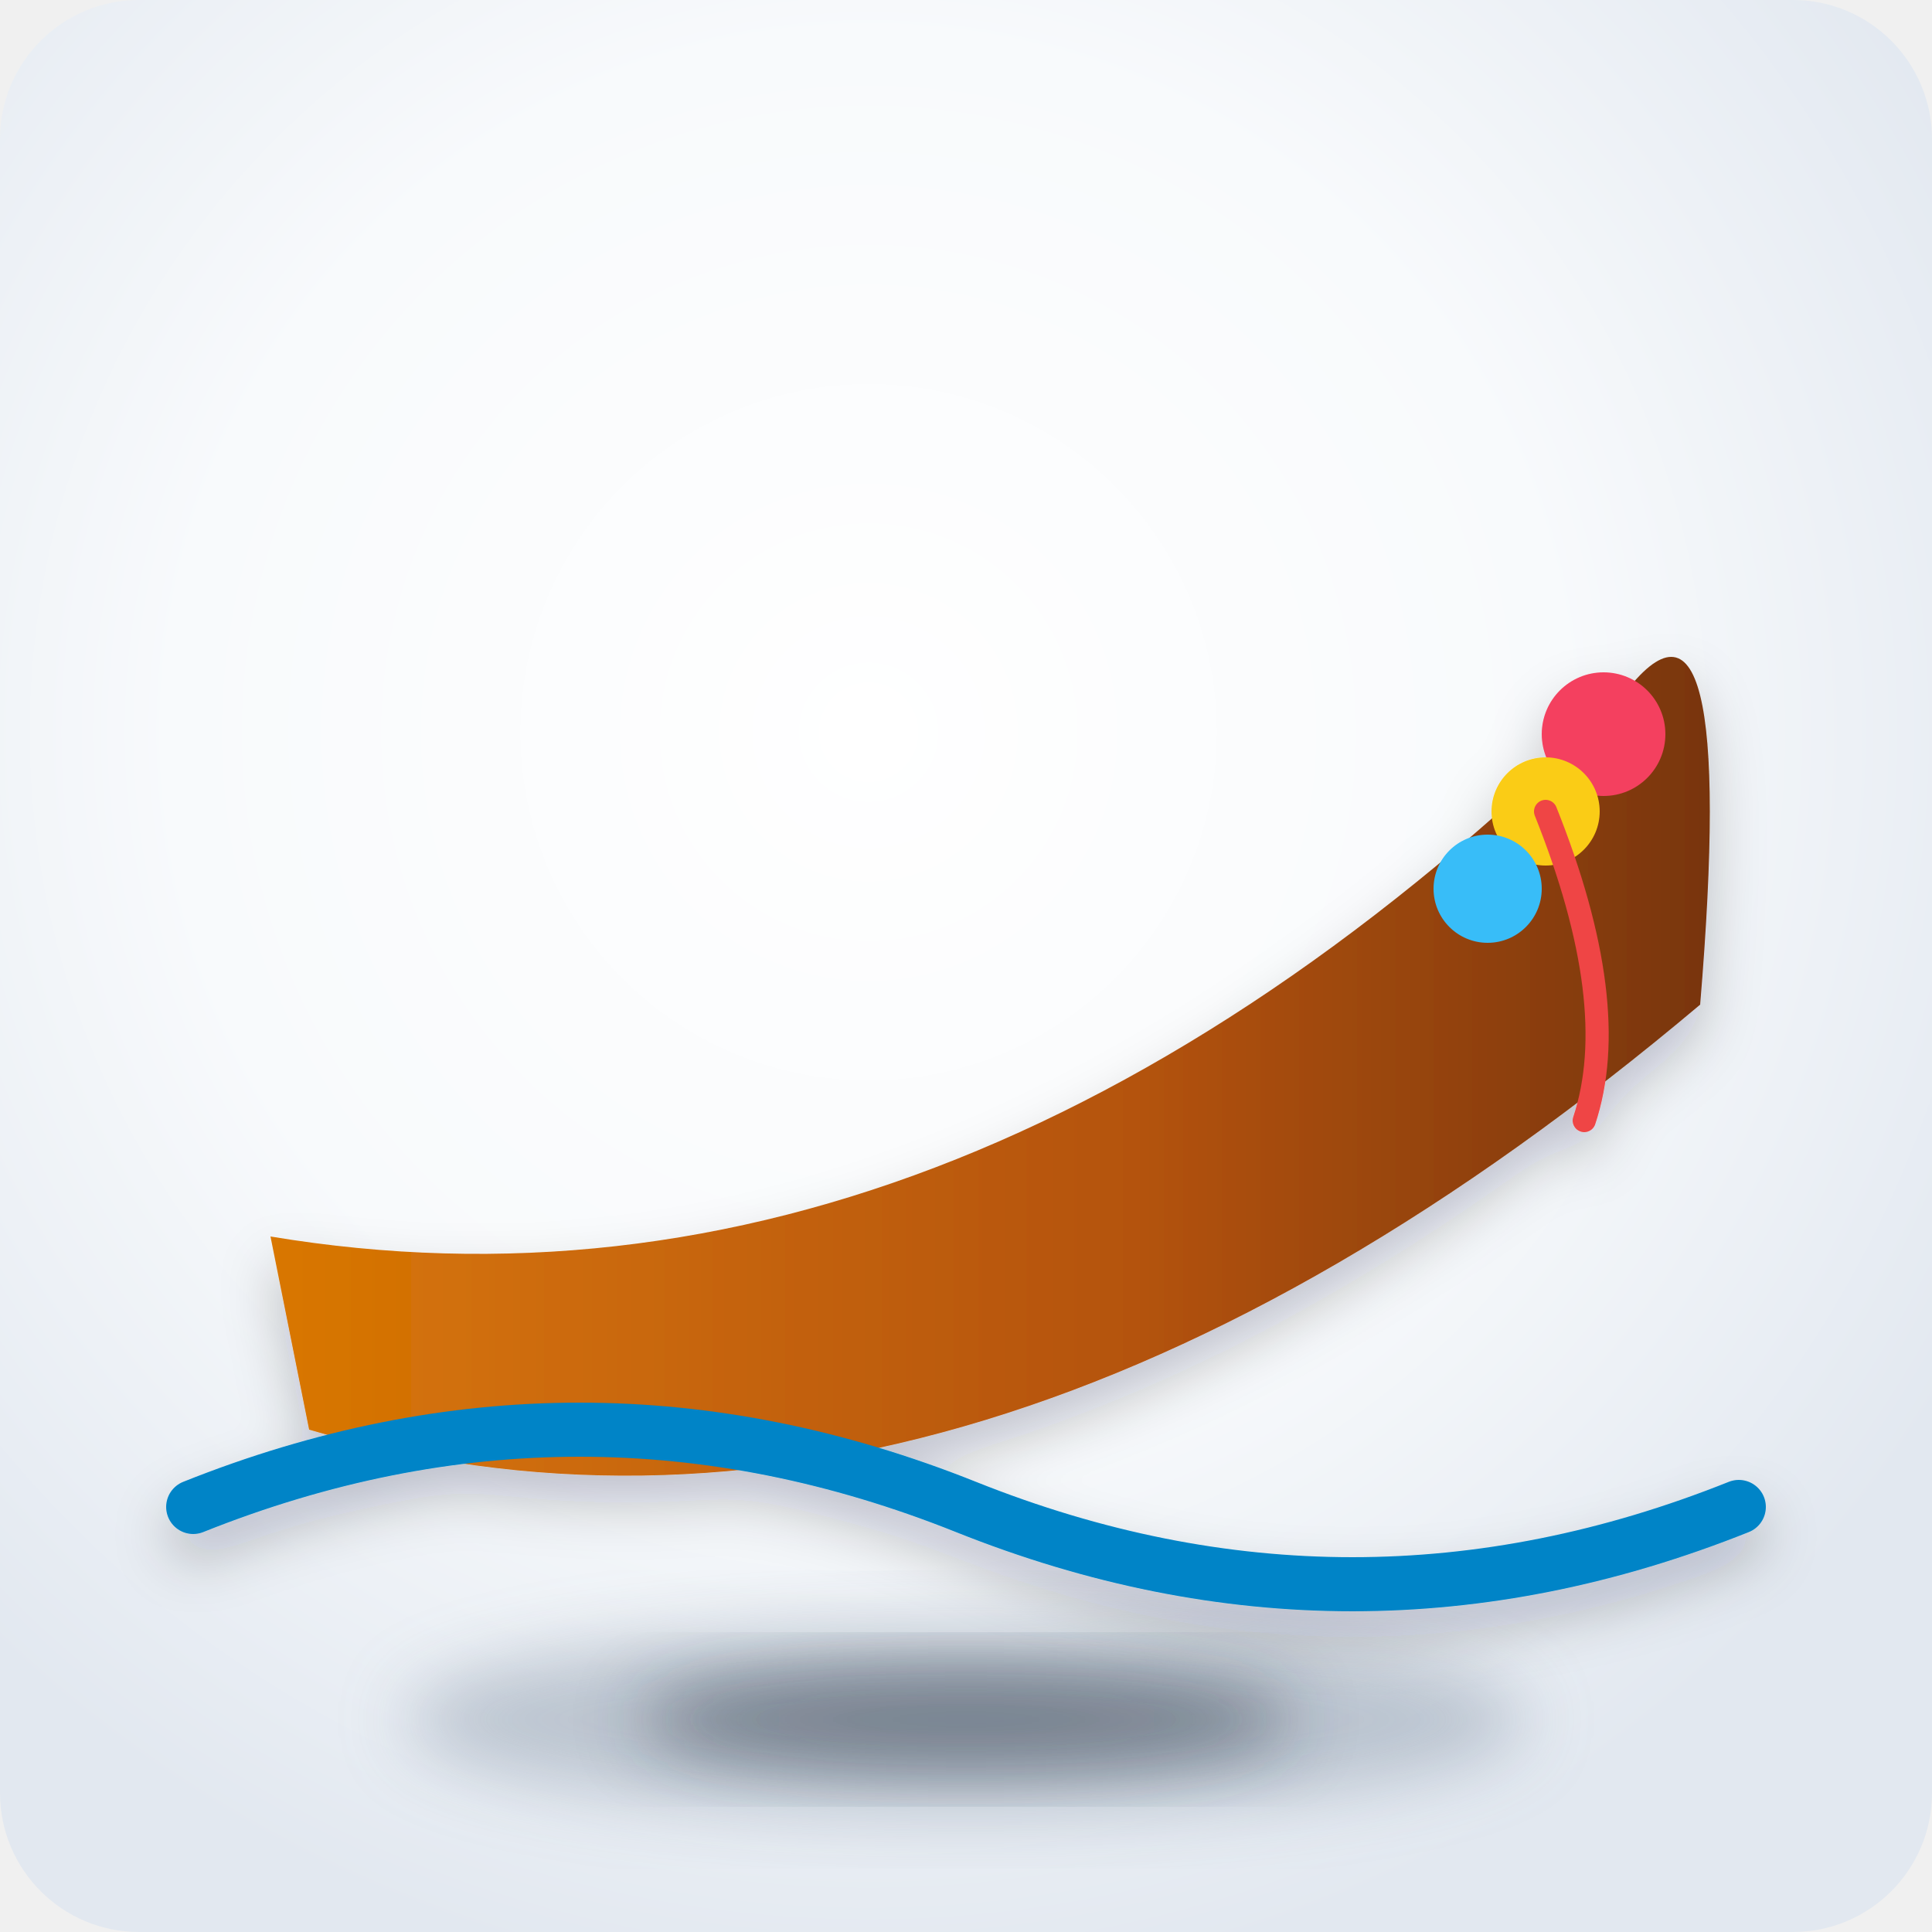
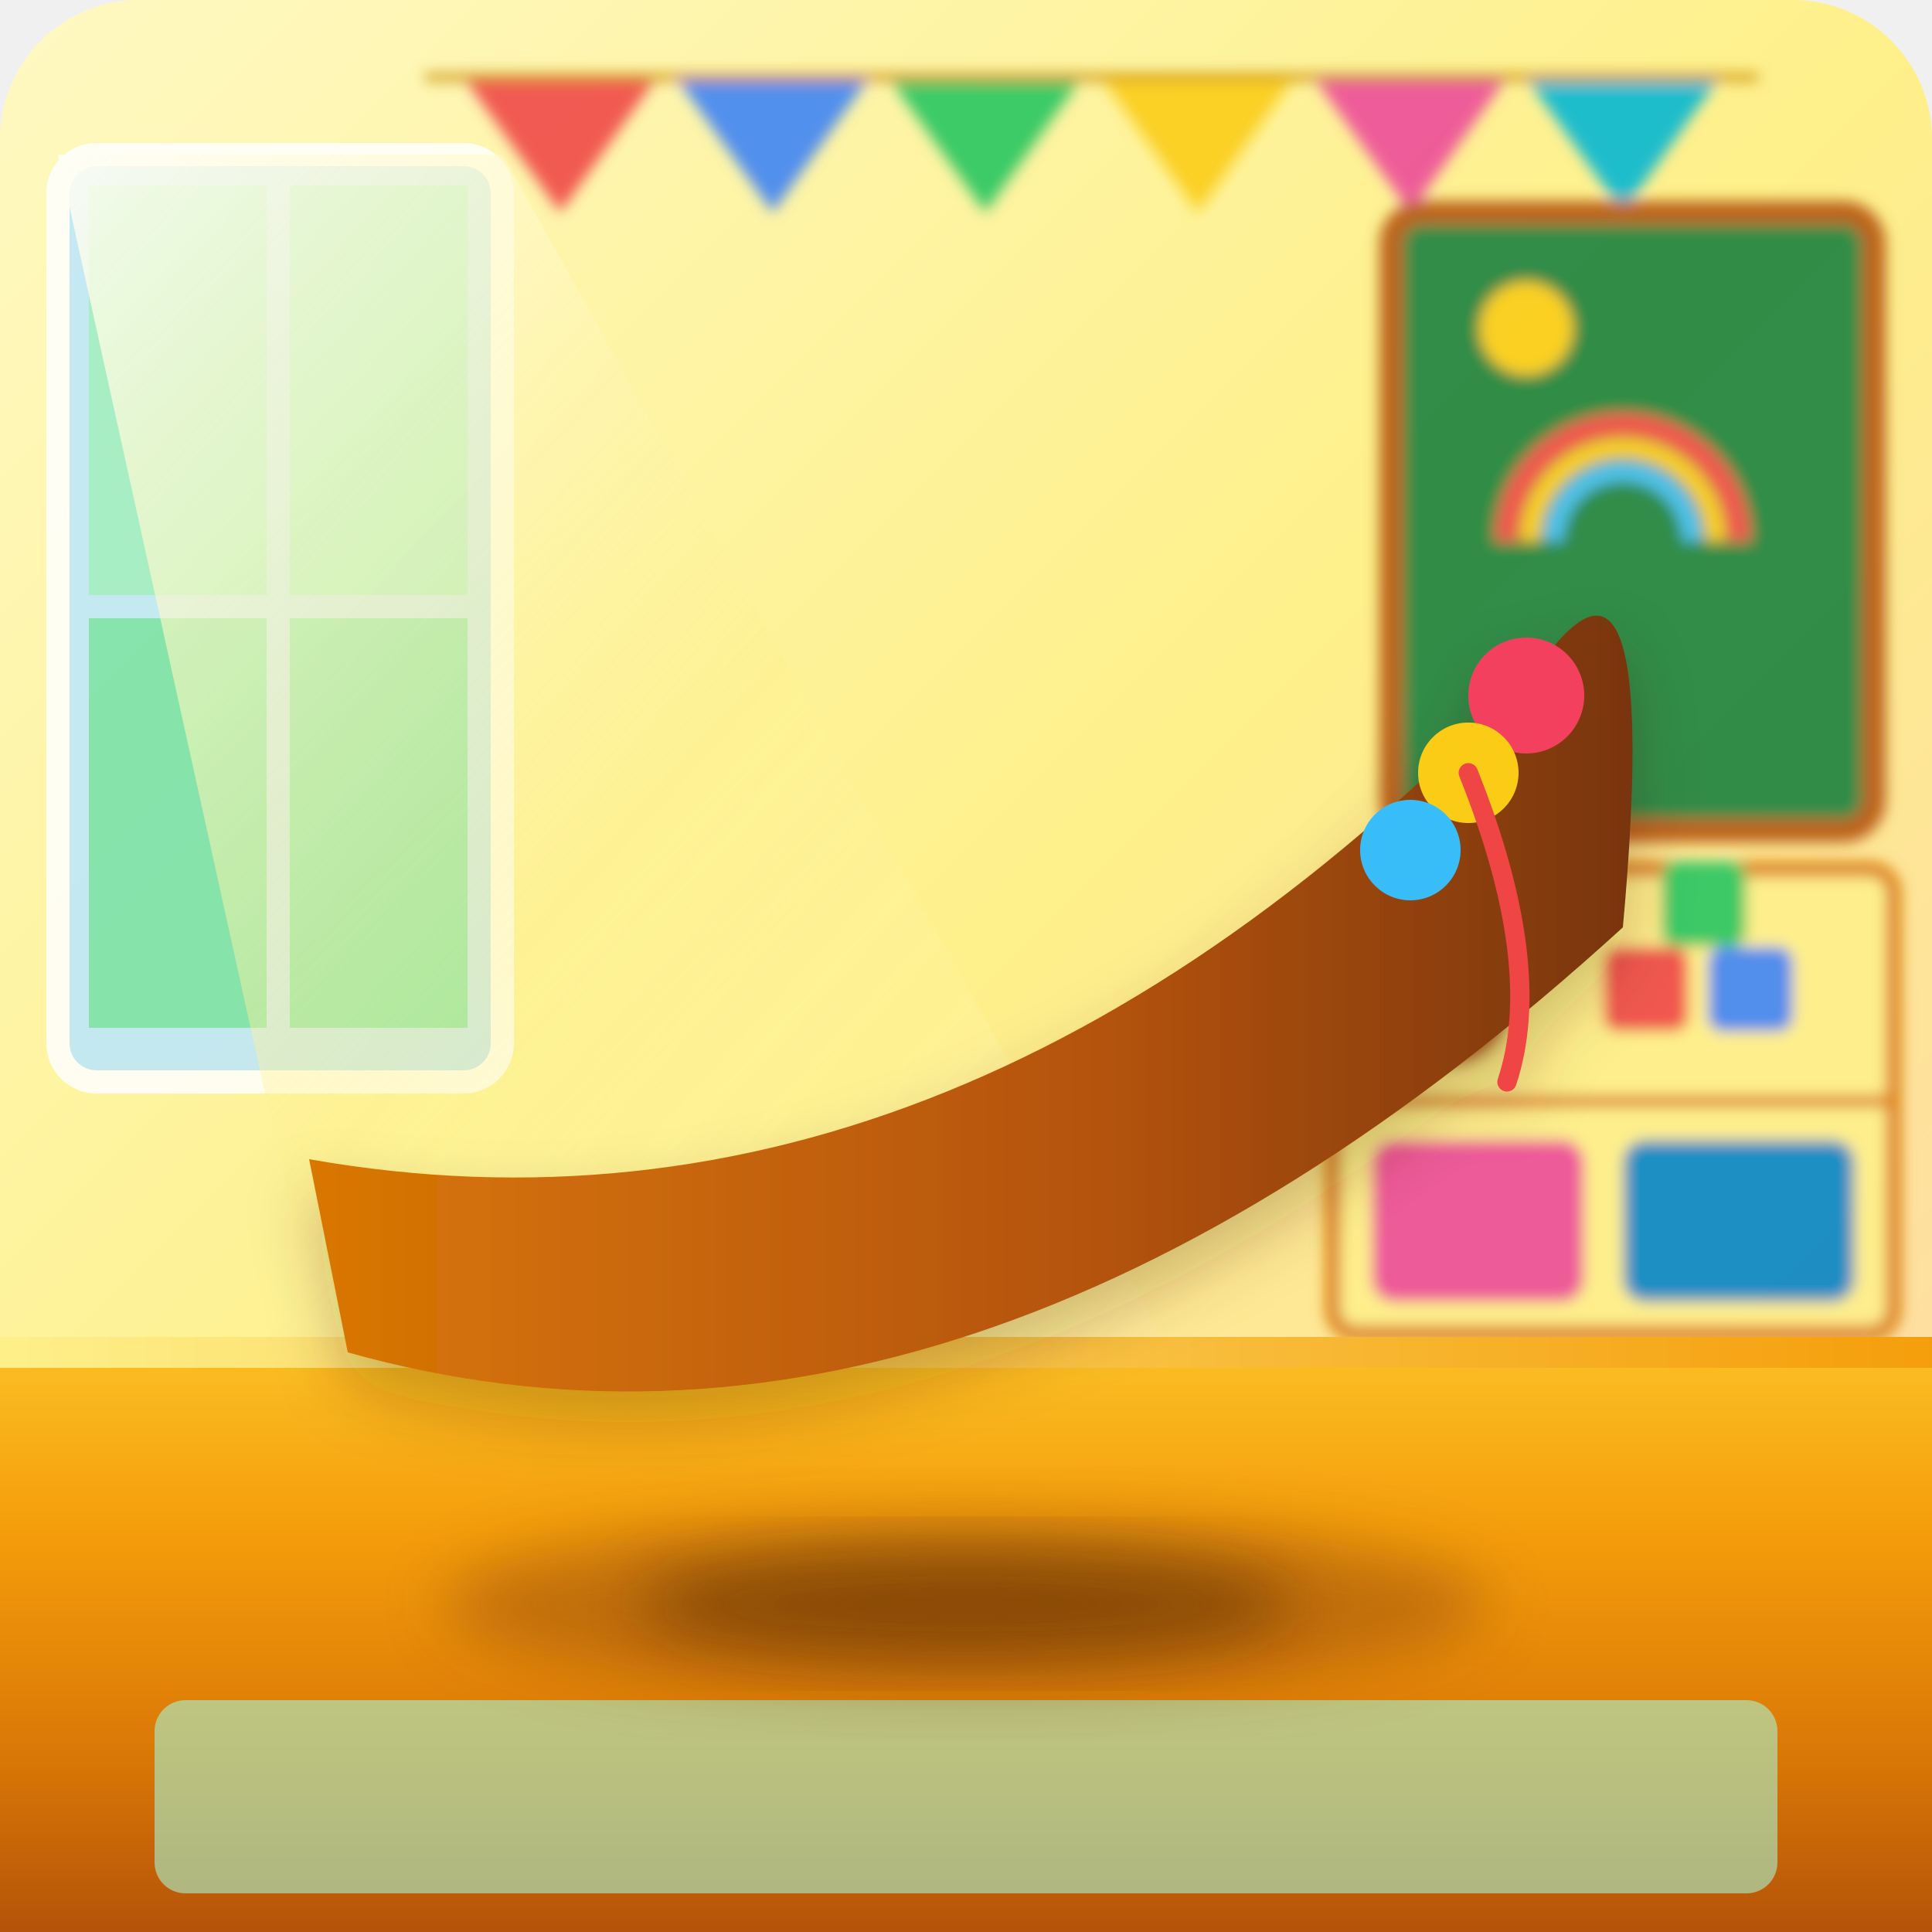
<svg xmlns="http://www.w3.org/2000/svg" viewBox="0 0 500 500" width="100%" height="100%">
  <defs>
-     <radialGradient id="bgGlow" cx="45%" cy="38%" r="65%">
-       <stop offset="0%" stop-color="#ffffff" />
-       <stop offset="55%" stop-color="#f8fafc" />
-       <stop offset="100%" stop-color="#e2e8f0" />
+     <linearGradient id="roomWall" x1="0%" y1="0%" x2="100%" y2="100%">
+       <stop offset="0%" stop-color="#fef9c3" />
+       <stop offset="50%" stop-color="#fef08a" />
+       <stop offset="100%" stop-color="#fed7aa" />
+     </linearGradient>
+     <linearGradient id="sunBeam" x1="0%" y1="0%" x2="100%" y2="100%">
+       <stop offset="0%" stop-color="#ffffff" stop-opacity="0.85" />
+       <stop offset="50%" stop-color="#fef08a" stop-opacity="0.35" />
+       <stop offset="100%" stop-color="#ffffff" stop-opacity="0" />
+     </linearGradient>
+     <linearGradient id="oakTable" x1="0%" y1="0%" x2="0%" y2="100%">
+       <stop offset="0%" stop-color="#fbbf24" />
+       <stop offset="30%" stop-color="#f59e0b" />
+       <stop offset="70%" stop-color="#d97706" />
+       <stop offset="100%" stop-color="#b45309" />
+     </linearGradient>
+     <linearGradient id="tableBevel" x1="0%" y1="0%" x2="100%" y2="0%">
+       <stop offset="0%" stop-color="#fef08a" />
+       <stop offset="100%" stop-color="#f59e0b" />
+     </linearGradient>
+     <filter id="bgBlur" x="-10%" y="-10%" width="120%" height="120%">
+       <feGaussianBlur stdDeviation="1.8" />
+     </filter>
+     <filter id="tableShadow" x="-30%" y="-30%" width="160%" height="160%">
+       <feGaussianBlur stdDeviation="8" />
+     </filter>
+     <filter id="charDepth" x="-20%" y="-20%" width="140%" height="140%">
+       <feDropShadow dx="0" dy="8" stdDeviation="8" flood-color="#451a03" flood-opacity="0.25" />
+     </filter>
+     <radialGradient id="pixarEye" cx="30%" cy="30%" r="70%">
+       <stop offset="0%" stop-color="#334155" />
+       <stop offset="65%" stop-color="#0f172a" />
+       <stop offset="100%" stop-color="#020617" />
    </radialGradient>
-     <filter id="groundShadow" x="-30%" y="-30%" width="160%" height="160%">
-       <feGaussianBlur stdDeviation="9" />
-     </filter>
-     <filter id="clayShadow" x="-25%" y="-25%" width="150%" height="150%">
-       <feDropShadow dx="0" dy="7" stdDeviation="7" flood-color="#0f172a" flood-opacity="0.22" />
-     </filter>
-     <filter id="softGlow" x="-20%" y="-20%" width="140%" height="140%">
-       <feGaussianBlur stdDeviation="3" result="blur" />
-       <feComposite in="SourceGraphic" in2="blur" operator="over" />
-     </filter>
-     <linearGradient id="boatWood" x1="0%" y1="0%" x2="100%" y2="0%">
+     <linearGradient id="boatHull" x1="0%" y1="0%" x2="100%" y2="0%">
      <stop offset="0%" stop-color="#d97706" />
      <stop offset="60%" stop-color="#b45309" />
      <stop offset="100%" stop-color="#78350f" />
    </linearGradient>
  </defs>
-   <rect width="500" height="500" rx="36" fill="url(#bgGlow)" />
-   <ellipse cx="250" cy="445" rx="145" ry="24" fill="#64748b" opacity="0.35" filter="url(#groundShadow)" />
-   <ellipse cx="250" cy="445" rx="85" ry="14" fill="#1e293b" opacity="0.45" filter="url(#groundShadow)" />
-   <g filter="url(#clayShadow)">
-     <path d="M 70 320 Q 250 350 420 180 Q 450 140 440 260 Q 250 420 80 370 Z" fill="url(#boatWood)" />
-     <circle cx="415" cy="190" r="16" fill="#f43f5e" />
-     <circle cx="400" cy="210" r="14" fill="#facc15" />
-     <circle cx="385" cy="230" r="14" fill="#38bdf8" />
-     <path d="M 400 210 Q 420 260 410 290" fill="none" stroke="#ef4444" stroke-width="6" stroke-linecap="round" />
-     <path d="M 50 390 Q 150 350 250 390 T 450 390" fill="none" stroke="#0284c7" stroke-width="14" stroke-linecap="round" />
+   <rect width="500" height="500" rx="36" fill="url(#roomWall)" />
+   <g opacity="0.85">
+     <rect x="15" y="40" width="115" height="240" rx="10" fill="#bae6fd" stroke="#ffffff" stroke-width="6" />
+     <rect x="23" y="48" width="46" height="106" fill="#86efac" opacity="0.65" />
+     <rect x="75" y="48" width="46" height="106" fill="#86efac" opacity="0.65" />
+     <rect x="23" y="160" width="46" height="106" fill="#4ade80" opacity="0.65" />
+     <rect x="75" y="160" width="46" height="106" fill="#4ade80" opacity="0.65" />
+     <polygon points="15,40 130,40 320,380 90,380" fill="url(#sunBeam)" />
+   </g>
+   <g filter="url(#bgBlur)" opacity="0.88">
+     <polygon points="120,20 145,55 170,20" fill="#ef4444" />
+     <polygon points="175,20 200,55 225,20" fill="#3b82f6" />
+     <polygon points="230,20 255,55 280,20" fill="#22c55e" />
+     <polygon points="285,20 310,55 335,20" fill="#facc15" />
+     <polygon points="340,20 365,55 390,20" fill="#ec4899" />
+     <polygon points="395,20 420,55 445,20" fill="#06b6d4" />
+     <line x1="110" y1="20" x2="455" y2="20" stroke="#ca8a04" stroke-width="2" />
+     <rect x="360" y="55" width="125" height="160" rx="8" fill="#15803d" stroke="#b45309" stroke-width="6" />
+     <path d="M 390 140 A 30 30 0 0 1 450 140" fill="none" stroke="#ef4444" stroke-width="6" />
+     <path d="M 396 140 A 24 24 0 0 1 444 140" fill="none" stroke="#facc15" stroke-width="5" />
+     <path d="M 402 140 A 18 18 0 0 1 438 140" fill="none" stroke="#38bdf8" stroke-width="5" />
+     <circle cx="395" cy="85" r="12" fill="#facc15" />
+     <rect x="345" y="225" width="145" height="120" rx="6" fill="#fef08a" stroke="#d97706" stroke-width="4" />
+     <line x1="345" y1="285" x2="490" y2="285" stroke="#d97706" stroke-width="3" />
+     <circle cx="375" cy="260" r="16" fill="#b45309" />
+     <circle cx="375" cy="250" r="12" fill="#d97706" />
+     <circle cx="367" cy="242" r="5" fill="#d97706" />
+     <circle cx="383" cy="242" r="5" fill="#d97706" />
+     <rect x="415" y="245" width="22" height="22" rx="4" fill="#ef4444" />
+     <rect x="442" y="245" width="22" height="22" rx="4" fill="#3b82f6" />
+     <rect x="430" y="223" width="22" height="22" rx="4" fill="#22c55e" />
+     <rect x="355" y="295" width="55" height="42" rx="6" fill="#ec4899" />
+     <rect x="420" y="295" width="60" height="42" rx="6" fill="#0284c7" />
+   </g>
+   <path d="M 0 350 L 500 350 L 500 500 L 0 500 Z" fill="url(#oakTable)" />
+   <rect x="0" y="346" width="500" height="8" fill="url(#tableBevel)" />
+   <rect x="40" y="440" width="420" height="50" rx="8" fill="#a7f3d0" opacity="0.6" />
+   <ellipse cx="250" cy="415" rx="135" ry="22" fill="#78350f" opacity="0.38" filter="url(#tableShadow)" />
+   <ellipse cx="250" cy="415" rx="85" ry="14" fill="#451a03" opacity="0.45" filter="url(#tableShadow)" />
+   <g filter="url(#charDepth)">
+     <path d="M 80 300 Q 250 330 400 170 Q 430 130 420 240 Q 250 395 90 350 Z" fill="url(#boatHull)" />
+     <circle cx="395" cy="180" r="15" fill="#f43f5e" />
+     <circle cx="380" cy="200" r="13" fill="#facc15" />
+     <circle cx="365" cy="220" r="13" fill="#38bdf8" />
+     <path d="M 380 200 Q 400 250 390 280" fill="none" stroke="#ef4444" stroke-width="5" stroke-linecap="round" />
  </g>
</svg>
